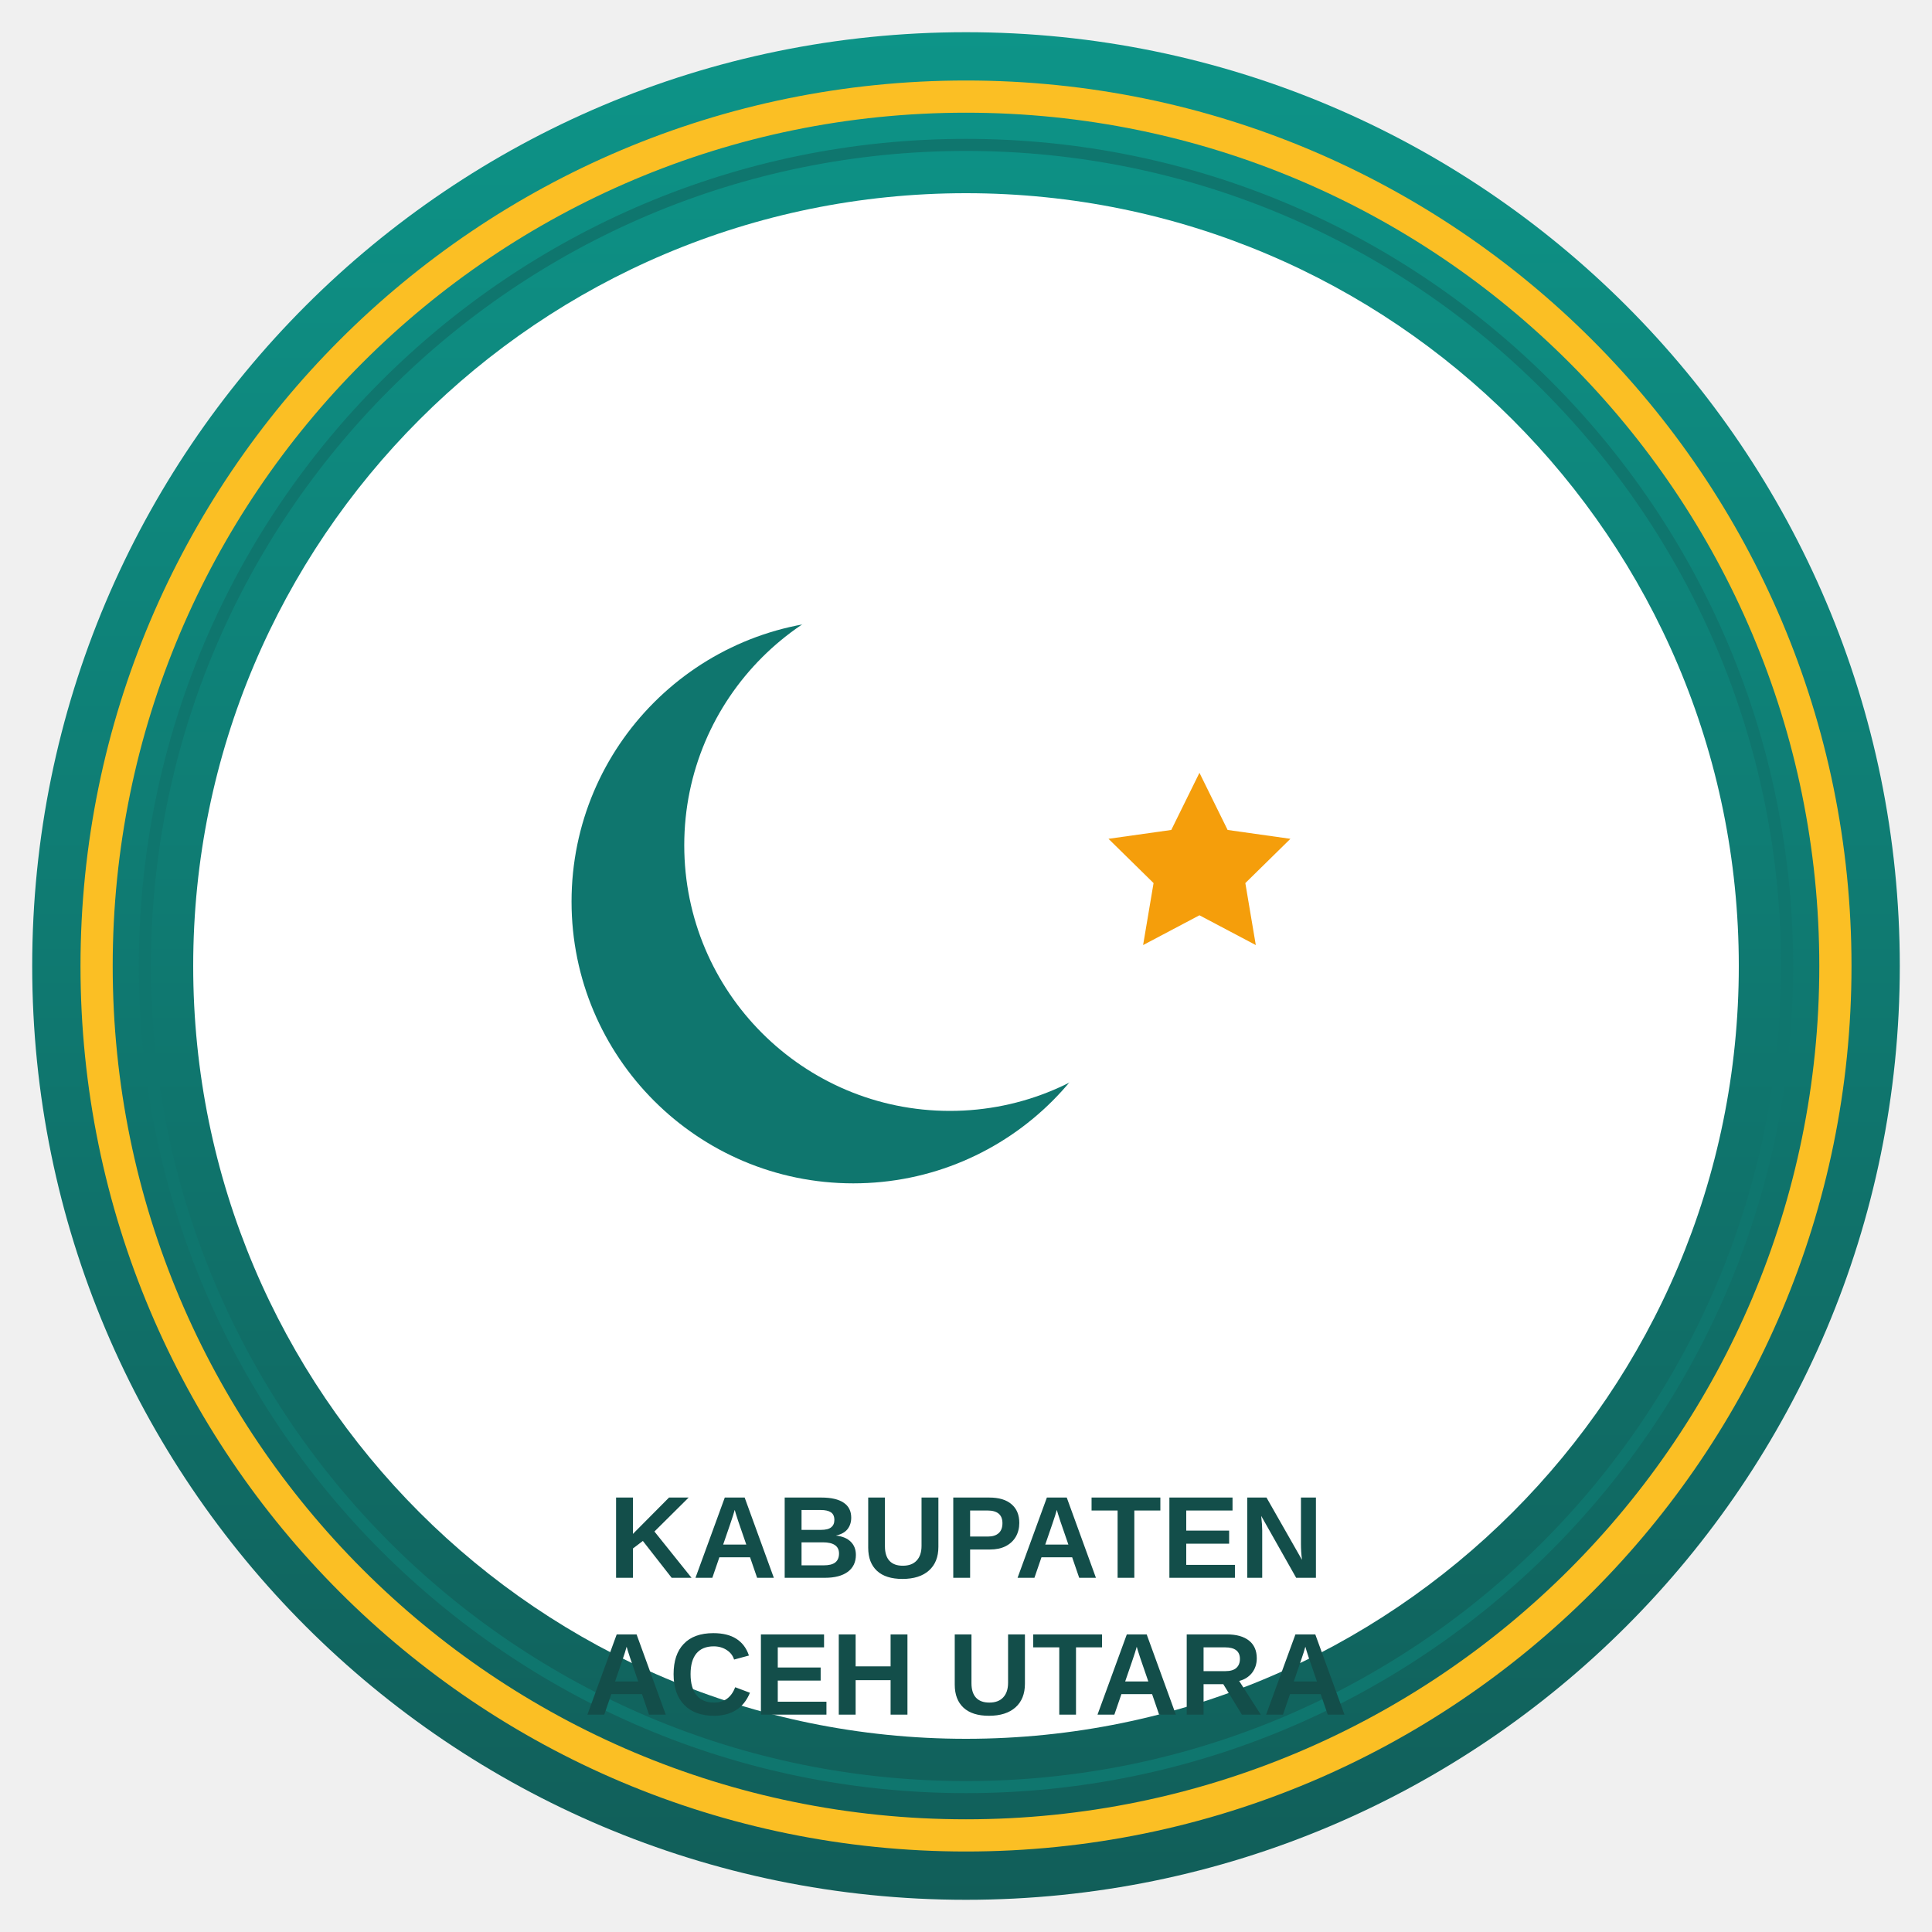
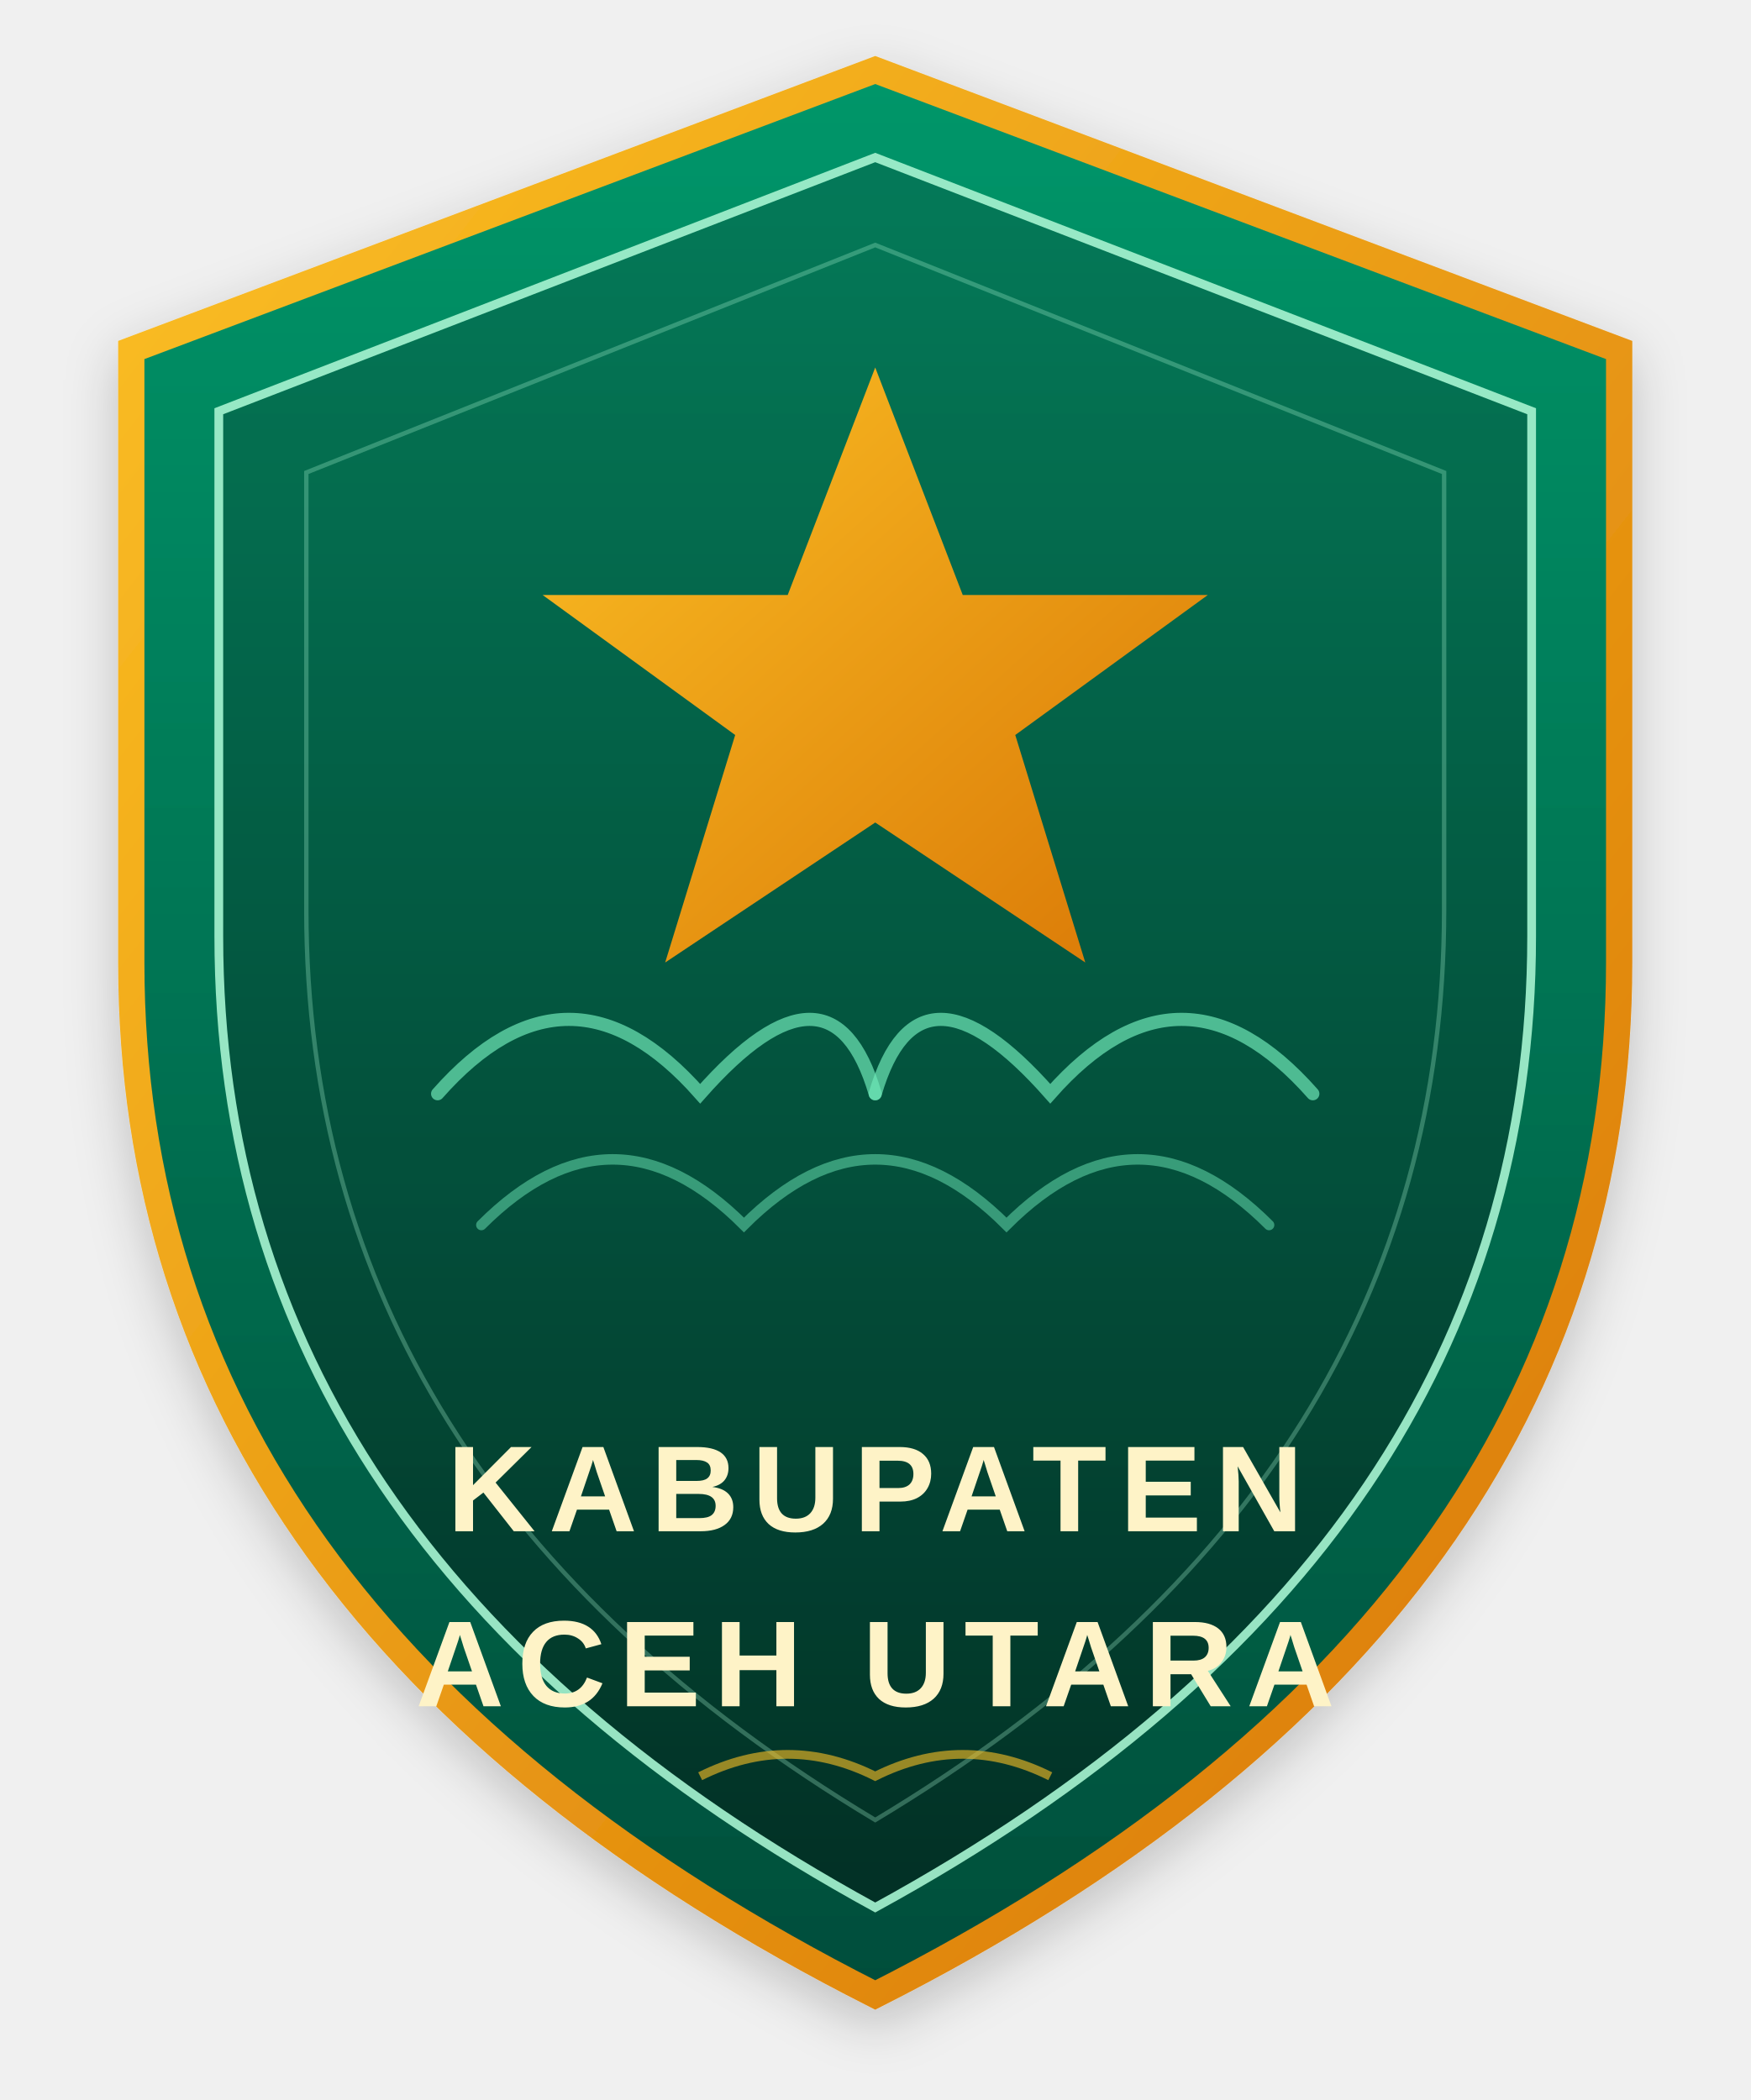
- <svg xmlns="http://www.w3.org/2000/svg" viewBox="0 0 240 240" role="img" aria-label="Logo placeholder Kabupaten Aceh Utara">
+ <svg xmlns="http://www.w3.org/2000/svg" viewBox="0 0 200 240" width="200" height="240">
  <defs>
-     <linearGradient id="g" x1="0" y1="0" x2="0" y2="1">
-       <stop offset="0%" stop-color="#0d9488" />
-       <stop offset="100%" stop-color="#115e59" />
+     <linearGradient id="shieldGrad" x1="0%" y1="0%" x2="0%" y2="100%">
+       <stop offset="0%" style="stop-color:#059669" />
+       <stop offset="100%" style="stop-color:#064e3b" />
    </linearGradient>
+     <linearGradient id="goldGrad" x1="0%" y1="0%" x2="100%" y2="100%">
+       <stop offset="0%" style="stop-color:#fbbf24" />
+       <stop offset="100%" style="stop-color:#d97706" />
+     </linearGradient>
+     <linearGradient id="innerGrad" x1="0%" y1="0%" x2="0%" y2="100%">
+       <stop offset="0%" style="stop-color:#047857" />
+       <stop offset="100%" style="stop-color:#022c22" />
+     </linearGradient>
+     <filter id="shadow" x="-10%" y="-10%" width="120%" height="120%">
+       <feDropShadow dx="0" dy="2" stdDeviation="3" flood-opacity="0.2" />
+     </filter>
  </defs>
-   <circle cx="120" cy="120" r="116" fill="url(#g)" />
-   <circle cx="120" cy="120" r="108" fill="none" stroke="#fbbf24" stroke-width="4" />
-   <circle cx="120" cy="120" r="102" fill="none" stroke="#0f766e" stroke-width="1.5" />
-   <circle cx="120" cy="120" r="96" fill="#ffffff" />
-   <circle cx="106" cy="112" r="35" fill="#0f766e" />
-   <circle cx="118" cy="105" r="33" fill="#ffffff" />
-   <path d="M149 96l3.5 7.1 7.8 1.1-5.6 5.5 1.3 7.7-7-3.7-7 3.7 1.3-7.7-5.6-5.5 7.8-1.1z" fill="#f59e0b" />
-   <text x="120" y="196" text-anchor="middle" font-family="'Segoe UI', Arial, sans-serif" font-size="14.5" font-weight="700" fill="#134e4a">KABUPATEN</text>
-   <text x="120" y="213" text-anchor="middle" font-family="'Segoe UI', Arial, sans-serif" font-size="14.5" font-weight="700" fill="#134e4a">ACEH UTARA</text>
+   <path d="M100 8 L185 40 L185 110 Q185 185 100 228 Q15 185 15 110 L15 40 Z" fill="url(#shieldGrad)" stroke="url(#goldGrad)" stroke-width="3" filter="url(#shadow)" />
+   <path d="M100 18 L175 47 L175 107 Q175 177 100 218 Q25 177 25 107 L25 47 Z" fill="url(#innerGrad)" stroke="#a7f3d0" stroke-width="1" opacity="0.9" />
+   <path d="M100 28 L165 54 L165 104 Q165 169 100 208 Q35 169 35 104 L35 54 Z" fill="none" stroke="#a7f3d0" stroke-width="0.5" opacity="0.3" />
+   <polygon points="100,42 110,68 138,68 116,84 124,110 100,94 76,110 84,84 62,68 90,68" fill="url(#goldGrad)" />
+   <path d="M50 125 Q65 108 80 125 Q95 108 100 125" fill="none" stroke="#6ee7b7" stroke-width="1.5" stroke-linecap="round" opacity="0.7" />
+   <path d="M100 125 Q105 108 120 125 Q135 108 150 125" fill="none" stroke="#6ee7b7" stroke-width="1.5" stroke-linecap="round" opacity="0.7" />
+   <path d="M55 140 Q70 125 85 140 Q100 125 115 140 Q130 125 145 140" fill="none" stroke="#6ee7b7" stroke-width="1.2" stroke-linecap="round" opacity="0.5" />
+   <line x1="55" y1="155" x2="145" y2="155" stroke="url(#goldGrad)" stroke-width="1" opacity="0.6" />
+   <text x="100" y="175" text-anchor="middle" fill="#fef3c7" font-size="14" font-weight="700" font-family="Arial, Helvetica, sans-serif" letter-spacing="1.5">KABUPATEN</text>
+   <text x="100" y="195" text-anchor="middle" fill="#fef3c7" font-size="14" font-weight="700" font-family="Arial, Helvetica, sans-serif" letter-spacing="1.5">ACEH UTARA</text>
+   <path d="M80 203 Q90 198 100 203 Q110 198 120 203" fill="none" stroke="#fbbf24" stroke-width="1" opacity="0.6" />
</svg>
